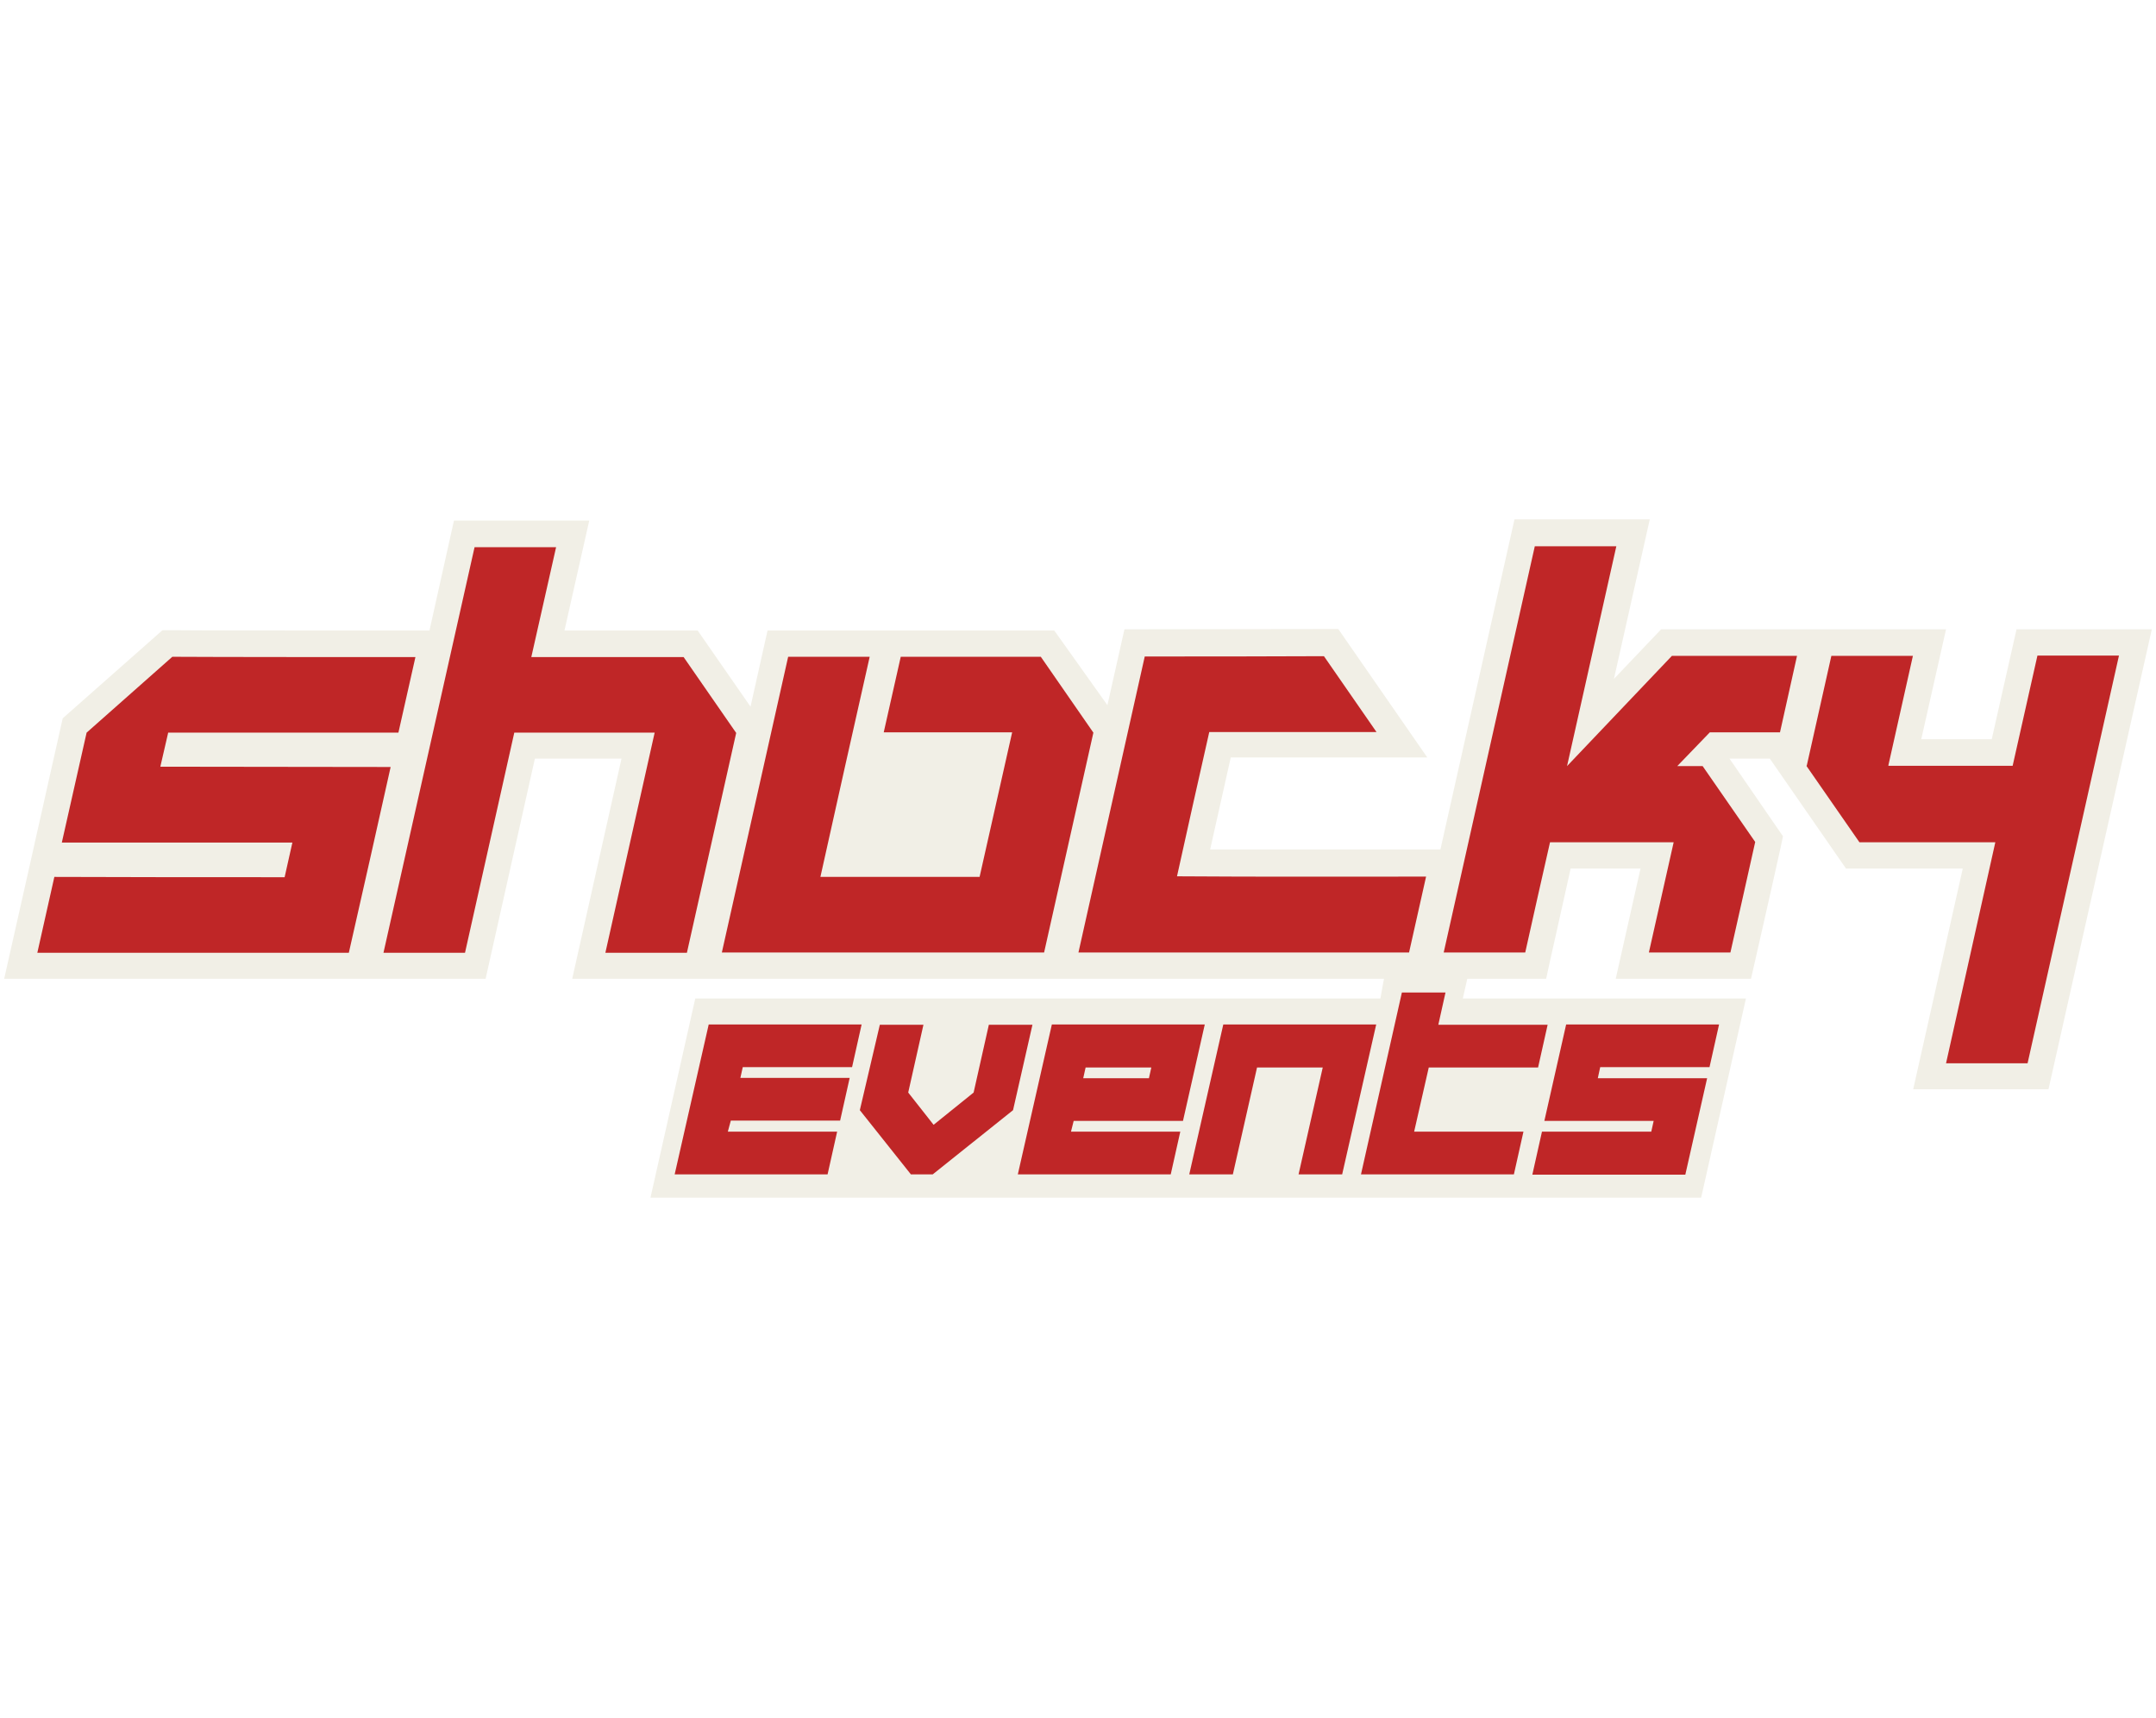
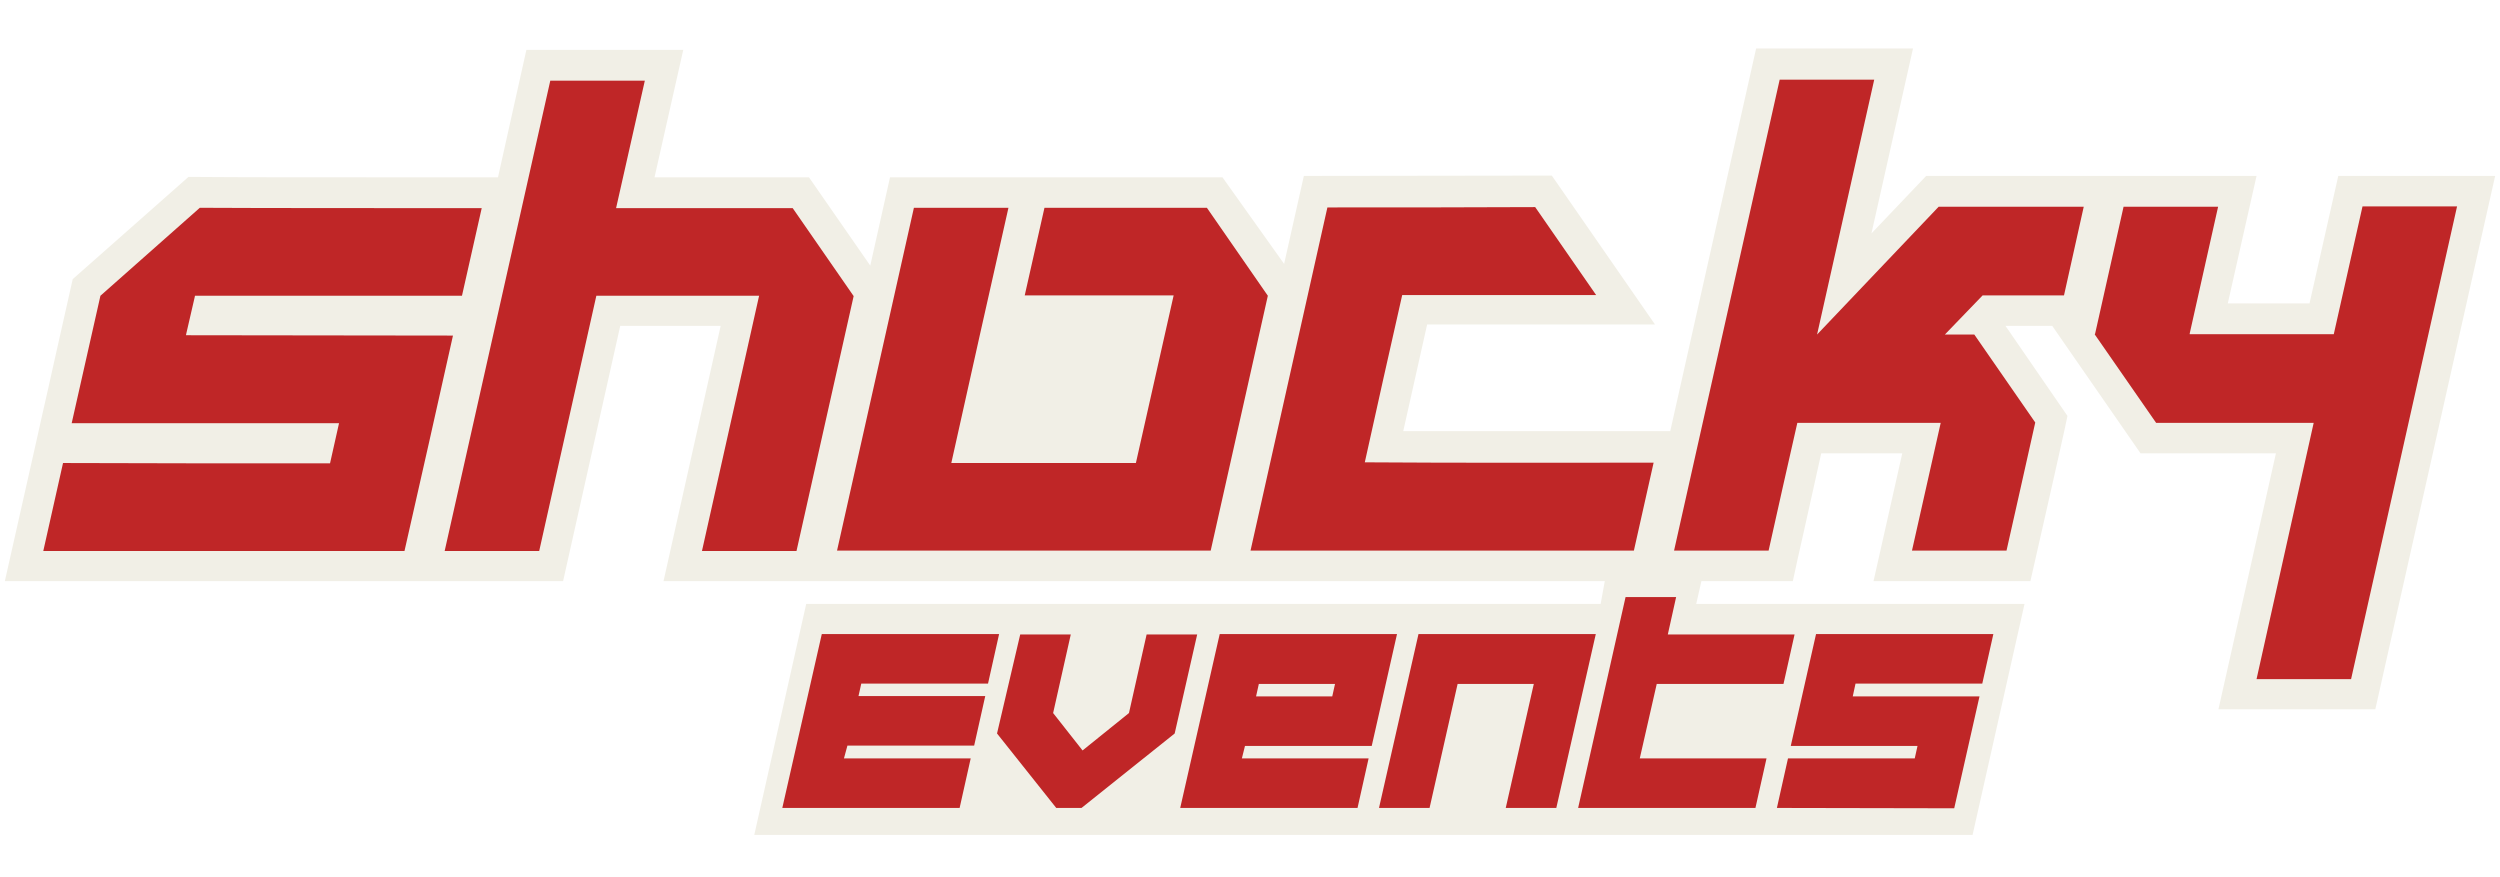
- <svg xmlns="http://www.w3.org/2000/svg" version="1.1" id="Layer_1" x="0px" y="0px" viewBox="0 0 721.9 575.2" style="enable-background:new 0 0 721.9 575.2;" xml:space="preserve">
+ <svg xmlns="http://www.w3.org/2000/svg" version="1.1" id="Layer_1" x="0px" y="0px" viewBox="0 0 721.9 253" style="enable-background:new 0 0 721.9 253;" xml:space="preserve">
  <style type="text/css">
	.st0{fill:#F1EFE6;}
	.st1{fill:#BF2627;}
</style>
  <g>
-     <path class="st0" d="M705.3,210.7c-7.3,0-15,0-23.1,0l-7,0l-8.3,36.8c-4.6,0-16.9,0-23.6,0l8.3-36.8l-38.8,0l0,0l-11,0   c-5.5,0-13.1,0-20.8,0l-0.8,0c-7.4,0-14.8,0-20.2,0l-3.8,0l-15.8,16.6l12-53.4l-11,0c-4.7,0-34.3,0-34.3,0l-24.8,110.5l-4.7,0   c-12.5,0-25,0-37.4,0l-1.8,0c-11,0-22.1,0-33.2,0c2.2-9.9,4.8-21.4,6.9-30.8h65.8l-29.8-43l-71.6,0.1l-5.7,25.4L353,211.1l-4.6,0   c-9.3,0-20.9,0-31.6,0l-20.5,0l-1.8,0l-37.5,0l-5.7,25.5l-17.7-25.5l-44.6,0l8.3-36.8l-45.3,0l-8.2,36.8l-4.5,0c-8,0-17.4,0-27,0   H112c-21.3,0-43.3,0-54.2-0.1l-3.4,0L21,240.5l-4.7,20.9c-1.6,7.3-3.3,14.7-4.2,18.7l-1.4,6.3l-9.3,41.3h161.2l16.5-73.7h29   c-3.4,15.3-16.5,73.7-16.5,73.7l326.1,0l1.5-6.9c0.6-2.5,2.8-12.5,2.8-12.5c1.3-5.9,2.8-12.4,3.9-17.5h23.4l-8.3,36.9h45.3   l3.7-16.3c2.2-9.6,5-22.2,6.2-27.6l0.8-3.8L579.1,254h13.5l25.5,36.8h39.1l-16.6,73.9h45.3l34.6-154L705.3,210.7z" />
+     <path class="st0" d="M705.3,50.8c-7.3,0-15,0-23.1,0h-7l-8.3,36.8c-4.6,0-16.9,0-23.6,0l8.3-36.8h-38.8l0,0h-11   c-5.5,0-13.1,0-20.8,0h-0.8c-7.4,0-14.8,0-20.2,0h-3.8l-15.8,16.6l12-53.4h-11c-4.7,0-34.3,0-34.3,0l-24.8,110.5h-4.7   c-12.5,0-25,0-37.4,0h-1.8c-11,0-22.1,0-33.2,0c2.2-9.9,4.8-21.4,6.9-30.8h65.8l-29.8-43l-71.6,0.1l-5.7,25.4l-17.8-25h-4.6   c-9.3,0-20.9,0-31.6,0h-20.5h-1.8H257l-5.7,25.5l-17.7-25.5H189l8.3-36.8H152l-8.2,36.8h-4.5c-8,0-17.4,0-27,0H112   c-21.3,0-43.3,0-54.2-0.1h-3.4L21,80.6l-4.7,20.9c-1.6,7.3-3.3,14.7-4.2,18.7l-1.4,6.3l-9.3,41.3h161.2l16.5-73.7h29   c-3.4,15.3-16.5,73.7-16.5,73.7h326.1l1.5-6.9c0.6-2.5,2.8-12.5,2.8-12.5c1.3-5.9,2.8-12.4,3.9-17.5h23.4l-8.3,36.9h45.3l3.7-16.3   c2.2-9.6,5-22.2,6.2-27.6l0.8-3.8l-17.9-26h13.5l25.5,36.8h39.1l-16.6,73.9h45.3l34.6-154L705.3,50.8z" />
    <g>
-       <path class="st1" d="M53.8,256.2l-0.1,0.5c23.2,0,51.8,0.1,77.1,0.1c-4,17.9-9.9,44.3-14,62.2H12.5l5.7-25.4    c25.3,0.1,49.2,0.1,77.1,0.1c0.1-0.5,2.5-11.1,2.6-11.6H20.7c1.8-7.9,6.6-29.2,8.3-36.8l28.7-25.4c15.9,0.1,55.6,0.1,81.4,0.1    l-5.7,25.3H56.3l-0.1,0.5L53.8,256.2z" />
-       <path class="st1" d="M228.9,220c-13,0-37.1,0-51,0c2.8-12.5,5.6-24.8,8.3-36.8c-9.2,0-18.2,0-27.3,0    c-9.8,43.6-20.7,92.2-30.5,135.8h27.3c5.3-23.6,10.9-48.7,16.5-73.7h47c-5,22.5-11.5,51.2-16.5,73.7h27.3    c5-22.5,11.5-51.2,16.5-73.6L228.9,220z" />
-       <path class="st1" d="M263.9,219.9c9,0,18.1,0,27.3,0c-5.1,22.5-11.5,51.2-16.5,73.7c17.8,0,35.4,0,53.3,0c3-13.4,7.9-35,10.9-48.4    h-43l5.7-25.3c14,0,32.9,0,46.9,0l17.6,25.4c-5,22.4-11.5,51.2-16.5,73.6H241.7L263.9,219.9z" />
-       <path class="st1" d="M477.5,293.5l-5.7,25.4H361.1c7-31.4,15.2-67.7,22.2-99.1c20,0,40.1,0,60-0.1l17.6,25.4h-56    c-3,13.3-7.9,35-10.8,48.3C422.1,293.6,449.7,293.5,477.5,293.5z" />
-       <path class="st1" d="M682.2,219.5l-8.3,36.9c-11.9,0-32.1,0-41.6,0l0-0.2l8.2-36.6c-8.8,0-17.9,0-27.3,0l-8.2,36.6l-0.1,0.2l0,0.1    l17.7,25.5h45.5L651.6,356h27.3l30.6-136.5C701,219.5,691.9,219.5,682.2,219.5z" />
-       <path class="st1" d="M596,245.2l5.7-25.6c-11,0-30.5,0-41.9,0l-35.1,36.9l16.5-73.6c-9,0-18.1,0-27.3,0l-30.5,136h27.3    c1.7-7.8,6.6-29.4,8.3-36.9h41.4c-1.7,7.5-6.5,29-8.3,36.9h27.3c1.8-7.8,6.6-29.5,8.3-37l-17.6-25.4c-3.4,0-5.1,0-8.5,0l10.9-11.3    H596z" />
+       <path class="st1" d="M53.8,96.3l-0.1,0.5c23.2,0,51.8,0.1,77.1,0.1c-4,17.9-9.9,44.3-14,62.2H12.5l5.7-25.4    c25.3,0.1,49.2,0.1,77.1,0.1c0.1-0.5,2.5-11.1,2.6-11.6H20.7c1.8-7.9,6.6-29.2,8.3-36.8L57.7,60c15.9,0.1,55.6,0.1,81.4,0.1    l-5.7,25.3H56.3l-0.1,0.5L53.8,96.3z" />
+       <path class="st1" d="M228.9,60.1c-13,0-37.1,0-51,0c2.8-12.5,5.6-24.8,8.3-36.8c-9.2,0-18.2,0-27.3,0    c-9.8,43.6-20.7,92.2-30.5,135.8h27.3c5.3-23.6,10.9-48.7,16.5-73.7h47c-5,22.5-11.5,51.2-16.5,73.7H230    c5-22.5,11.5-51.2,16.5-73.6L228.9,60.1z" />
+       <path class="st1" d="M263.9,60c9,0,18.1,0,27.3,0c-5.1,22.5-11.5,51.2-16.5,73.7c17.8,0,35.4,0,53.3,0c3-13.4,7.9-35,10.9-48.4    h-43l5.7-25.3c14,0,32.9,0,46.9,0l17.6,25.4c-5,22.4-11.5,51.2-16.5,73.6H241.7L263.9,60z" />
+       <path class="st1" d="M477.5,133.6l-5.7,25.4H361.1c7-31.4,15.2-67.7,22.2-99.1c20,0,40.1,0,60-0.1l17.6,25.4h-56    c-3,13.3-7.9,35-10.8,48.3C422.1,133.7,449.7,133.6,477.5,133.6z" />
+       <path class="st1" d="M682.2,59.6l-8.3,36.9c-11.9,0-32.1,0-41.6,0v-0.2l8.2-36.6c-8.8,0-17.9,0-27.3,0L605,96.3l-0.1,0.2v0.1    l17.7,25.5h45.5l-16.5,74h27.3l30.6-136.5C701,59.6,691.9,59.6,682.2,59.6z" />
+       <path class="st1" d="M596,85.3l5.7-25.6c-11,0-30.5,0-41.9,0l-35.1,36.9L541.2,23c-9,0-18.1,0-27.3,0l-30.5,136h27.3    c1.7-7.8,6.6-29.4,8.3-36.9h41.4c-1.7,7.5-6.5,29-8.3,36.9h27.3c1.8-7.8,6.6-29.5,8.3-37l-17.6-25.4c-3.4,0-5.1,0-8.5,0l10.9-11.3    H596z" />
    </g>
-     <polygon class="st0" points="489.8,334.3 492.3,323.3 464.2,323.3 462.2,334.3 232.8,334.3 217.8,401 569.6,401 584.6,334.3  " />
-     <path class="st1" d="M243.7,378.9h36.6l-3.2,14.3h-51.2l11.4-50.2h51.2l-3.2,14.3h-36.6l-0.8,3.6h36.6l-3.2,14.3h-36.6L243.7,378.9   z" />
-     <path class="st1" d="M294.6,343.1h14.6l-5.1,22.7l8.5,10.8l0,0l13.4-10.8l5.1-22.7h14.6l-6.5,28.6l-26.9,21.5h-7.3l-17.1-21.5   L294.6,343.1z" />
-     <path class="st1" d="M358.6,378.9h36.6l-3.2,14.3h-51.2l11.4-50.2h51.2l-7.3,32.3h-36.6L358.6,378.9z M363.5,357.4l-0.8,3.6h22   l0.8-3.6H363.5z" />
-     <path class="st1" d="M420.9,357.4l-8.1,35.8h-14.6l11.4-50.2h51.2l-11.4,50.2h-14.6l8.1-35.8H420.9z" />
-     <path class="st1" d="M469.4,332.3h14.6l-2.4,10.8h36.6l-3.2,14.3h-36.6l-4.9,21.5h36.6l-3.2,14.3h-51.2L469.4,332.3z" />
-     <path class="st1" d="M513.1,393.2l3.2-14.3h36.6l0.8-3.6h-36.6l7.3-32.3h51.2l-3.2,14.3h-36.6L535,361h36.6l-7.3,32.3H513.1z" />
+     <polygon class="st0" points="489.8,174.4 492.3,163.4 464.2,163.4 462.2,174.4 232.8,174.4 217.8,241.1 569.6,241.1 584.6,174.4     " />
+     <path class="st1" d="M243.7,219h36.6l-3.2,14.3h-51.2l11.4-50.2h51.2l-3.2,14.3h-36.6l-0.8,3.6h36.6l-3.2,14.3h-36.6L243.7,219z" />
+     <path class="st1" d="M294.6,183.2h14.6l-5.1,22.7l8.5,10.8l0,0l13.4-10.8l5.1-22.7h14.6l-6.5,28.6l-26.9,21.5H305l-17.1-21.5   L294.6,183.2z" />
+     <path class="st1" d="M358.6,219h36.6l-3.2,14.3h-51.2l11.4-50.2h51.2l-7.3,32.3h-36.6L358.6,219z M363.5,197.5l-0.8,3.6h22l0.8-3.6   H363.5z" />
+     <path class="st1" d="M420.9,197.5l-8.1,35.8h-14.6l11.4-50.2h51.2l-11.4,50.2h-14.6l8.1-35.8H420.9z" />
+     <path class="st1" d="M469.4,172.4H484l-2.4,10.8h36.6l-3.2,14.3h-36.6l-4.9,21.5h36.6l-3.2,14.3h-51.2L469.4,172.4z" />
+     <path class="st1" d="M513.1,233.3l3.2-14.3h36.6l0.8-3.6h-36.6l7.3-32.3h51.2l-3.2,14.3h-36.6l-0.8,3.7h36.6l-7.3,32.3L513.1,233.3   L513.1,233.3z" />
  </g>
</svg>
